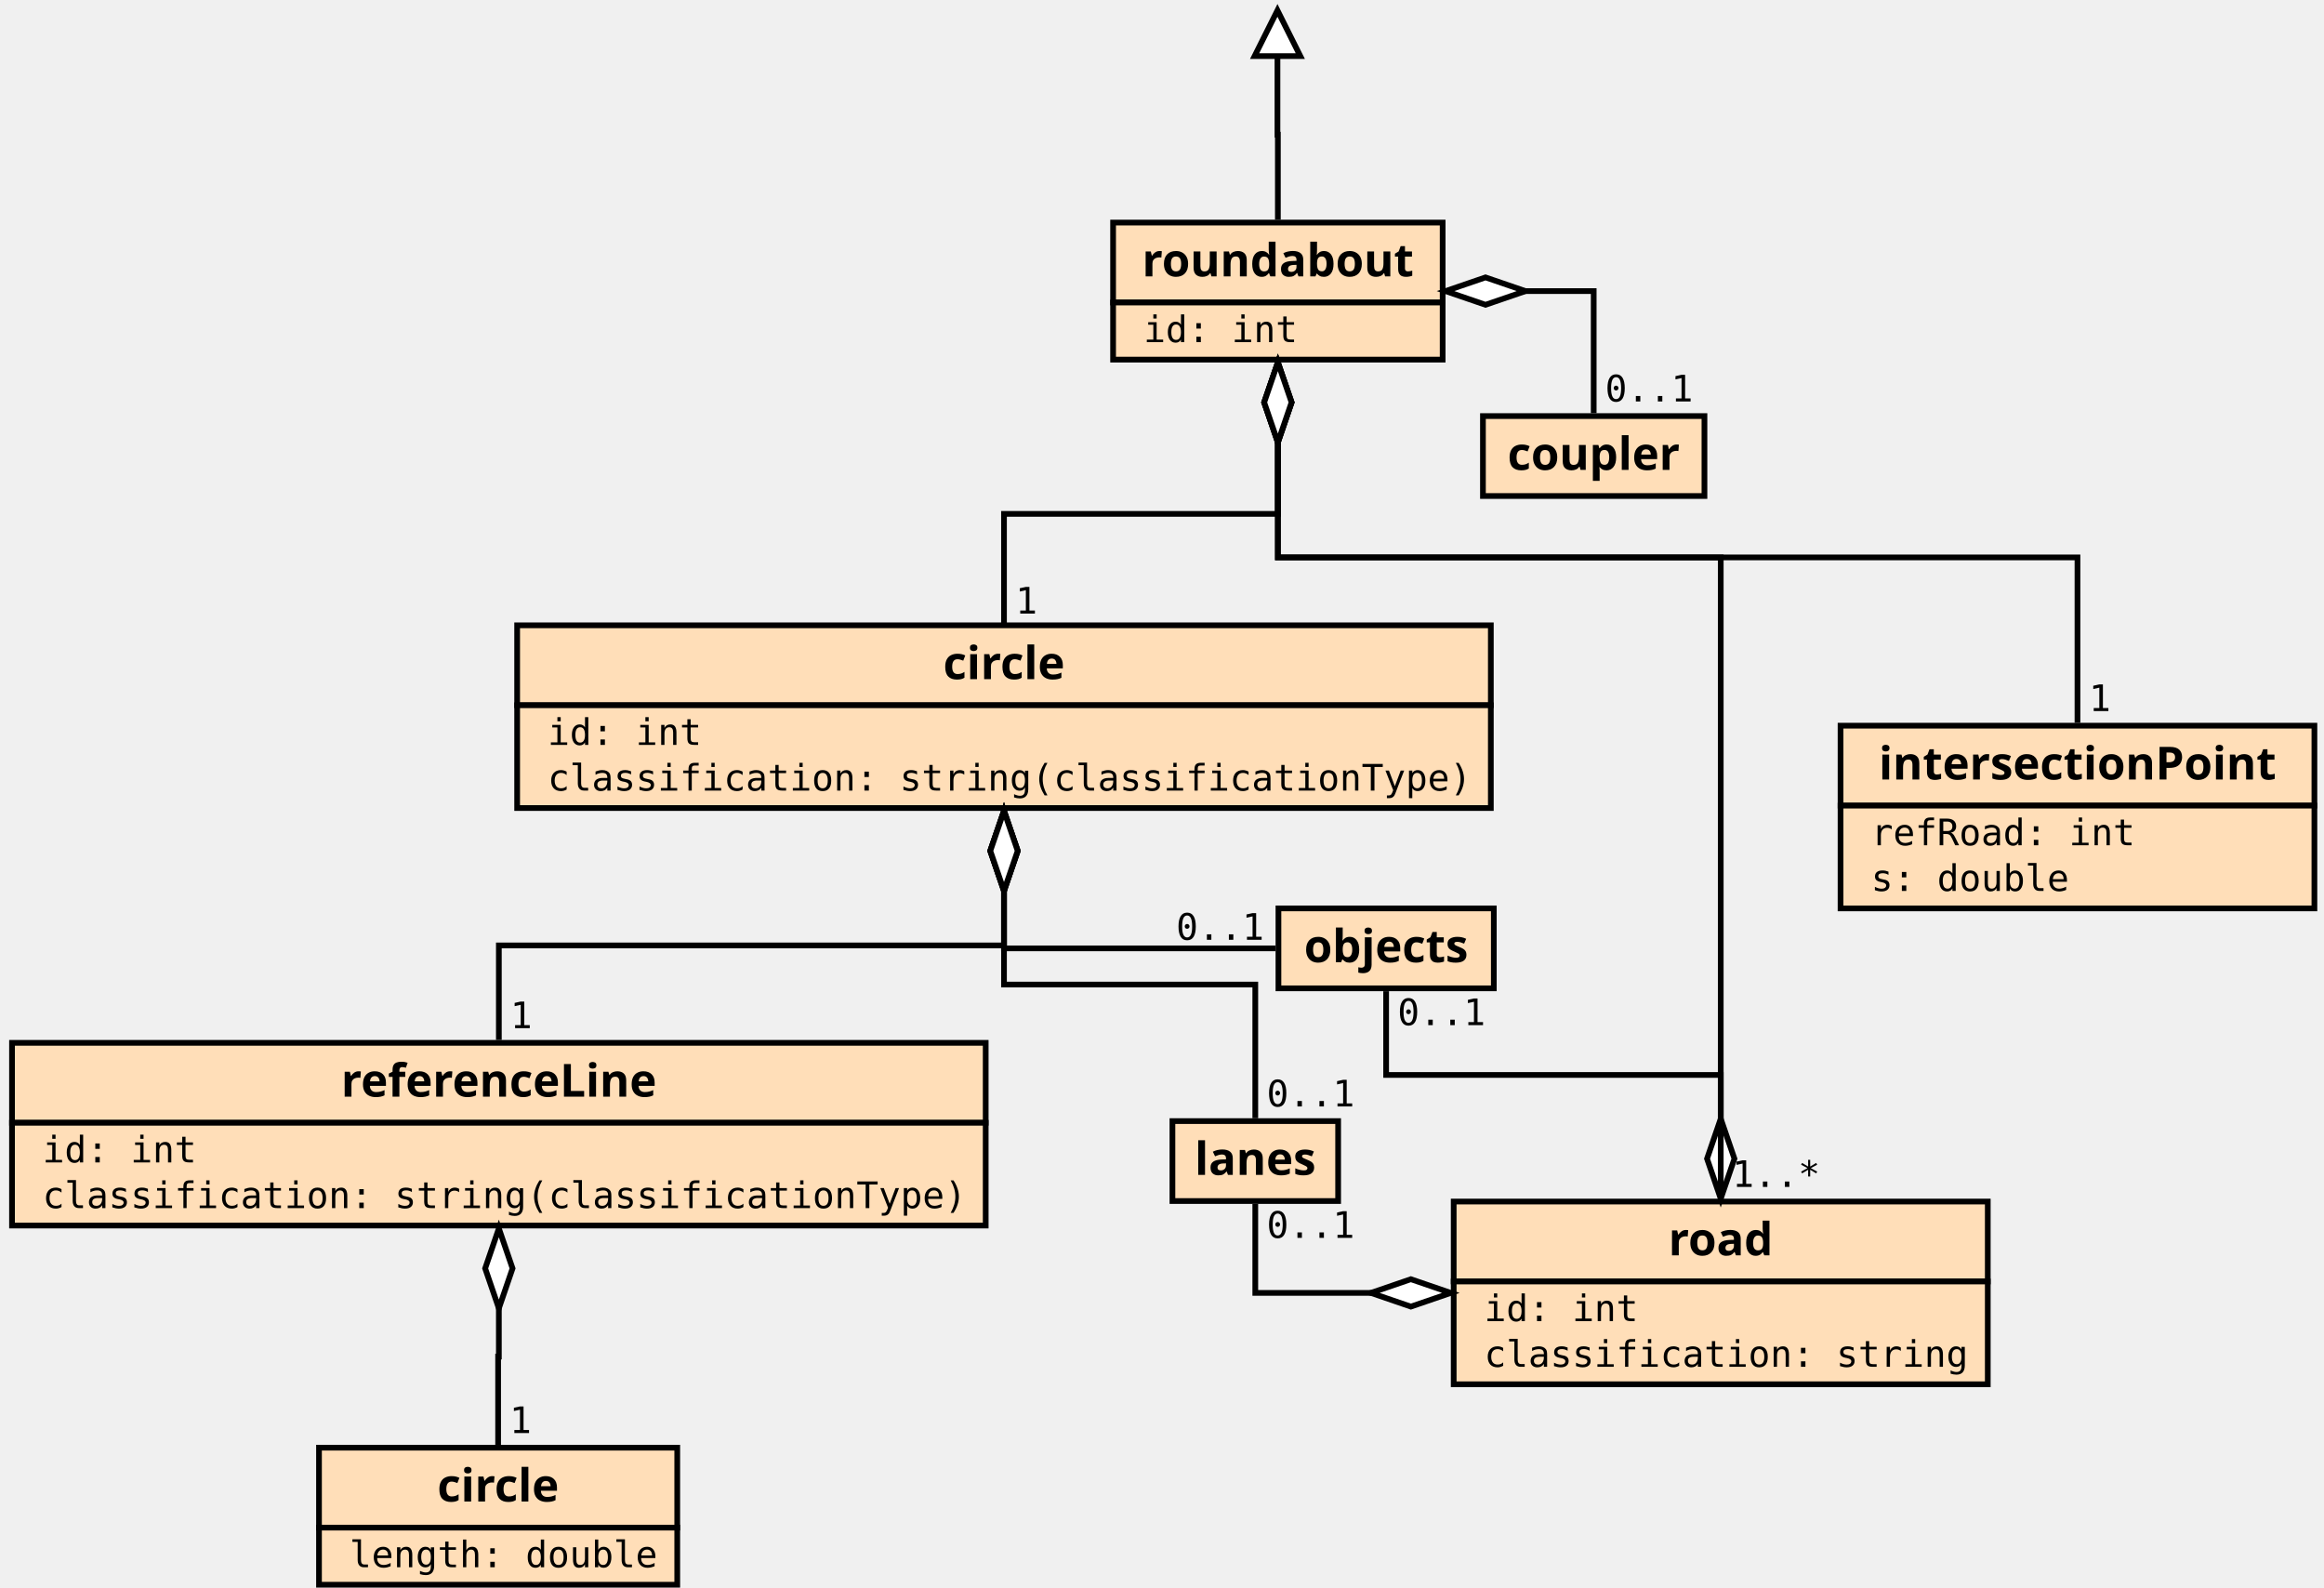
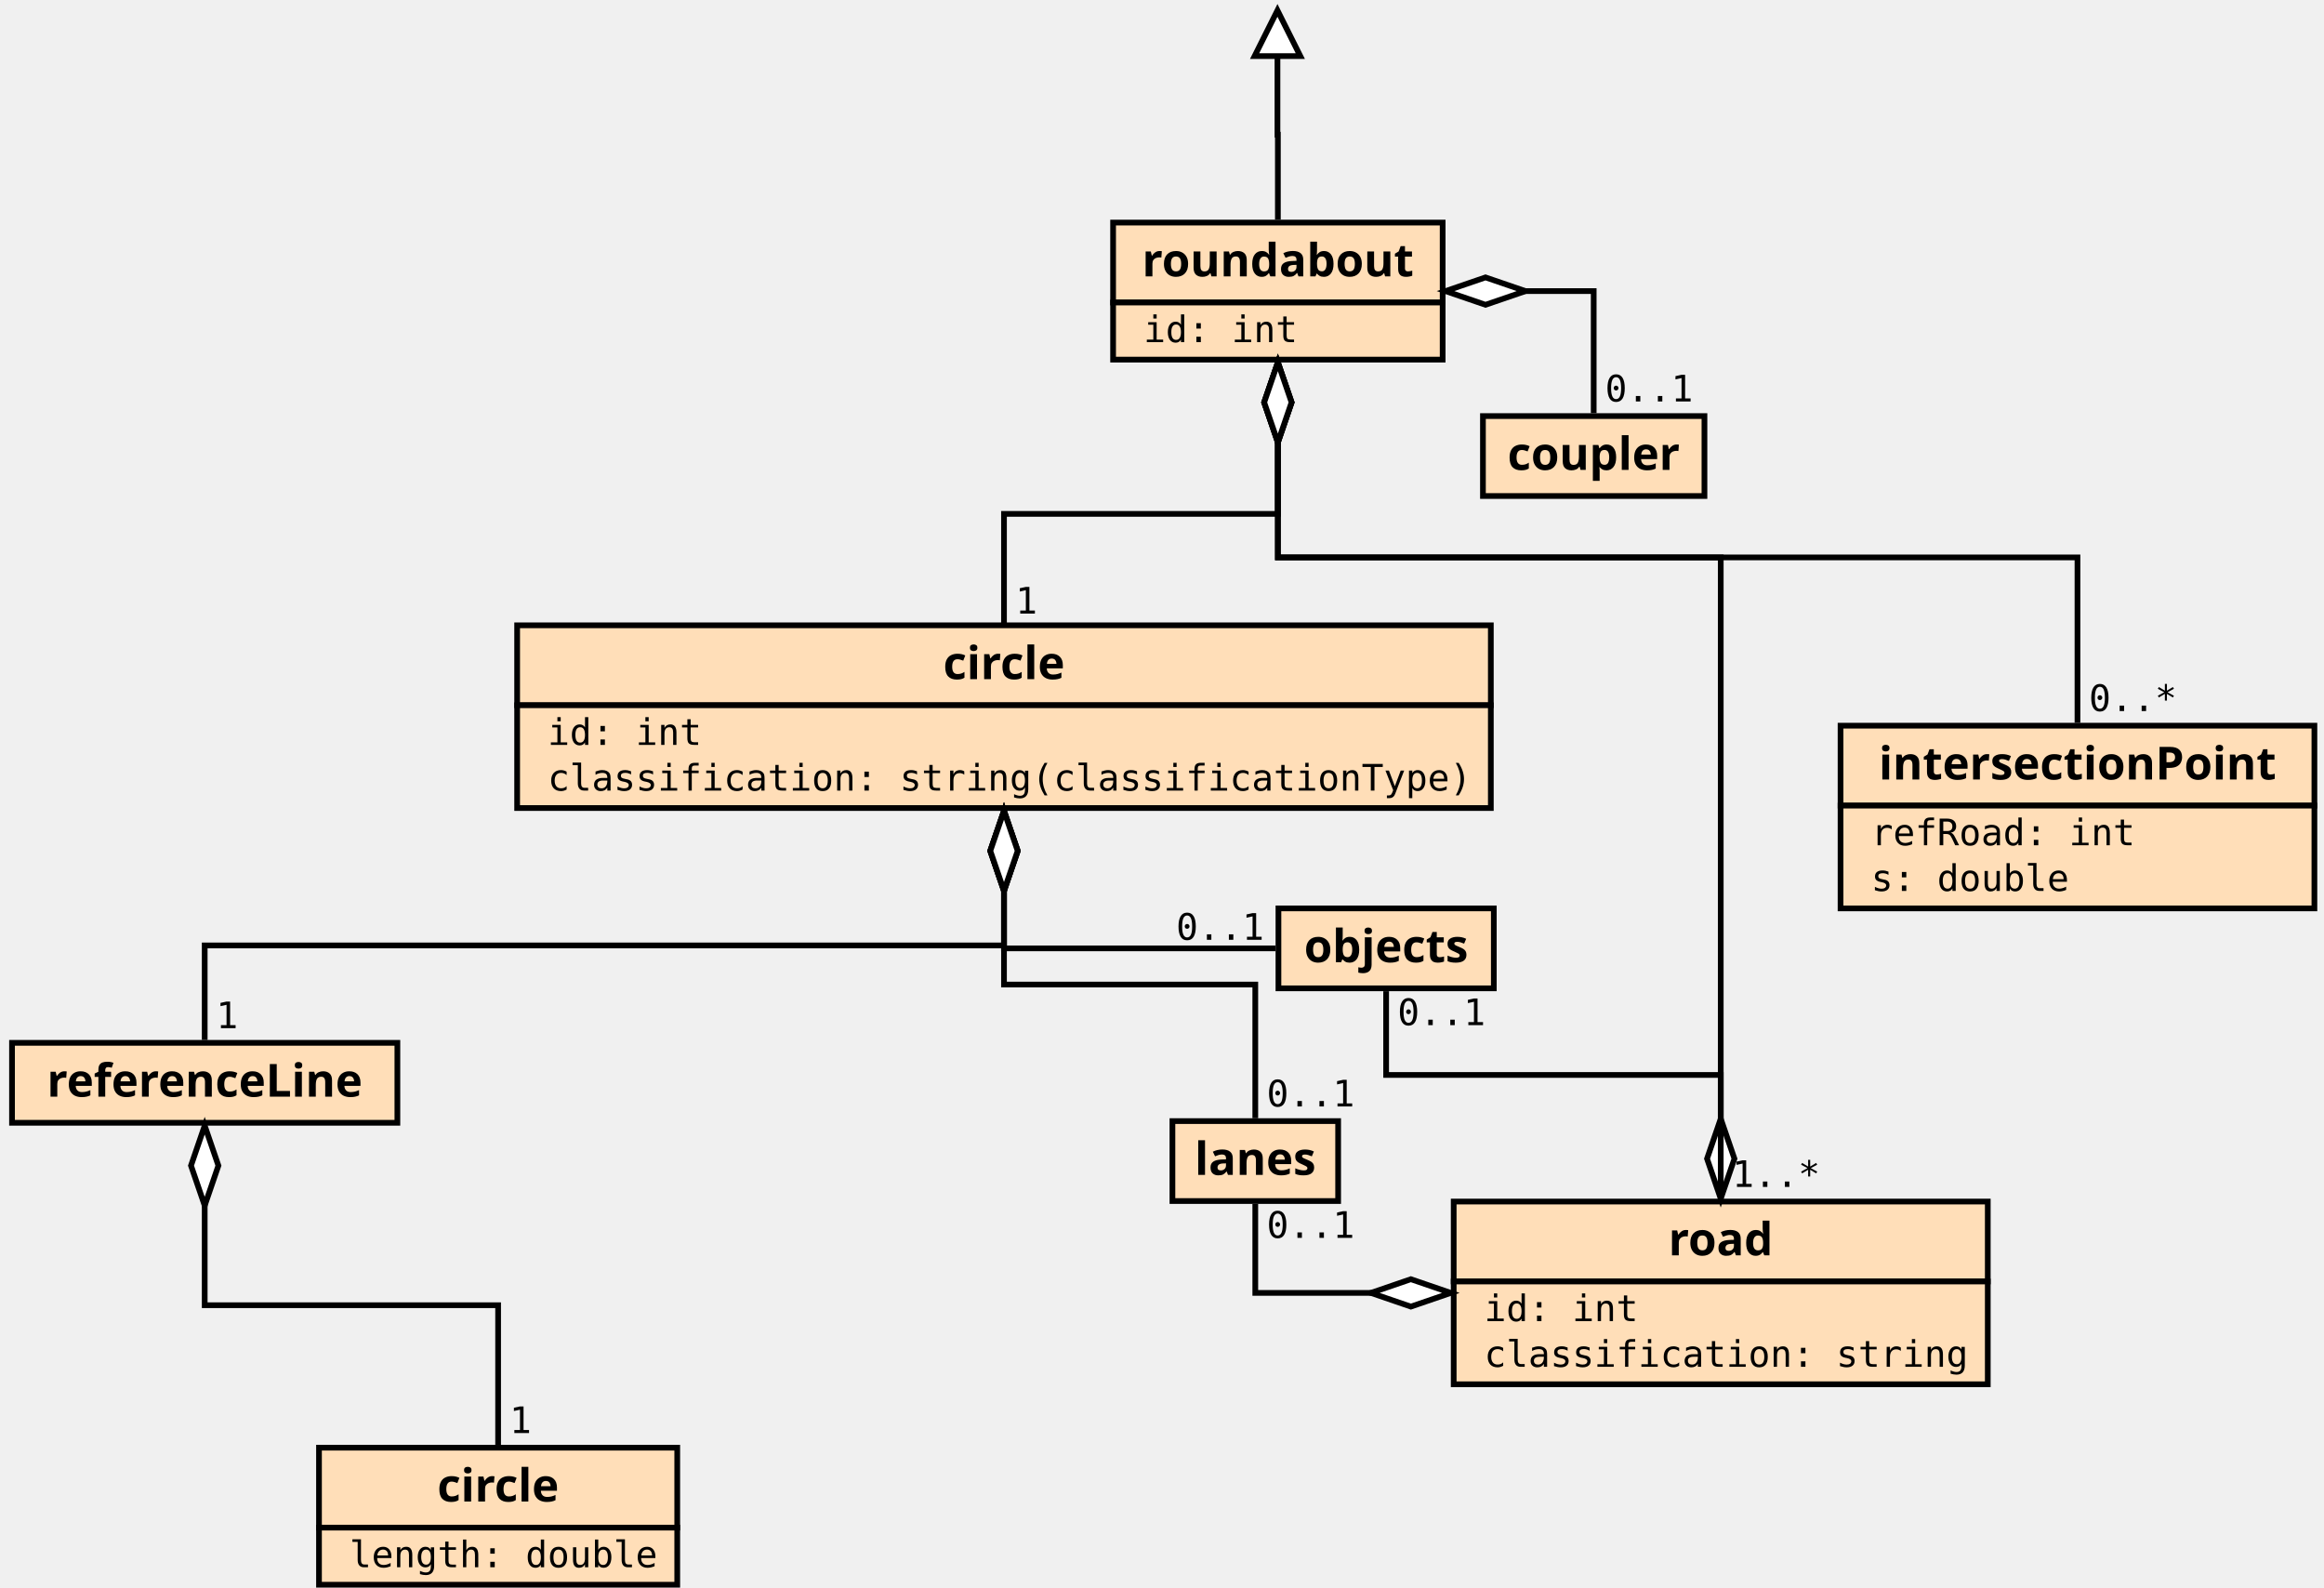
<svg xmlns="http://www.w3.org/2000/svg" width="41cm" height="28cm" viewBox="-458 -459 809 556">
  <g id="Background">
    <g>
      <rect style="fill: #ffdeb8; fill-opacity: 1; stroke-opacity: 1; stroke-width: 2; stroke: #000000" x="-70.631" y="-381.04" width="115.45" height="28" />
      <text font-size="16" style="fill: #000000; fill-opacity: 1; stroke: none;text-anchor:middle;font-family:sans-serif;font-style:normal;font-weight:700" x="-12.906" y="-362.188">roundabout</text>
      <rect style="fill: #ffdeb8; fill-opacity: 1; stroke-opacity: 1; stroke-width: 2; stroke: #000000" x="-70.631" y="-353.04" width="115.45" height="20" />
      <text xml:space="preserve" font-size="12.8" style="fill: #000000; fill-opacity: 1; stroke: none;text-anchor:start;font-family:monospace;font-style:normal;font-weight:normal" x="-67.631" y="-339.159"> id: int</text>
    </g>
    <g>
      <rect style="fill: #ffdeb8; fill-opacity: 1; stroke-opacity: 1; stroke-width: 2; stroke: #000000" x="48.687" y="-38.139" width="187.1" height="28" />
-       <text font-size="16" style="fill: #000000; fill-opacity: 1; stroke: none;text-anchor:middle;font-family:sans-serif;font-style:normal;font-weight:700" x="142.237" y="-19.288">road</text>
+       <text font-size="16" style="fill: #000000; fill-opacity: 1; stroke: none;text-anchor:middle;font-family:sans-serif;font-style:normal;font-weight:700" x="142.237" y="-19.287">road</text>
      <rect style="fill: #ffdeb8; fill-opacity: 1; stroke-opacity: 1; stroke-width: 2; stroke: #000000" x="48.687" y="-10.139" width="187.1" height="36" />
      <text xml:space="preserve" font-size="12.8" style="fill: #000000; fill-opacity: 1; stroke: none;text-anchor:start;font-family:monospace;font-style:normal;font-weight:normal" x="51.687" y="3.742"> id: int</text>
      <text xml:space="preserve" font-size="12.8" style="fill: #000000; fill-opacity: 1; stroke: none;text-anchor:start;font-family:monospace;font-style:normal;font-weight:normal" x="51.687" y="19.742"> classification: string</text>
    </g>
    <g>
-       <polyline style="fill: none; stroke-opacity: 1; stroke-width: 2; stroke: #000000" points="-13.052,-439.361 -13.052,-411.821 -12.906,-411.821 -12.906,-382.046 " />
-       <polygon style="fill: #ffffff; fill-opacity: 1; stroke-opacity: 1; stroke-width: 2; stroke: #000000" fill-rule="evenodd" points="-5.052,-439.361 -13.052,-455.361 -21.052,-439.361 " />
+       <polyline style="fill: none; stroke-opacity: 1; stroke-width: 2; stroke: #000000" points="-13.052,-439.36 -13.052,-411.821 -12.906,-411.821 -12.906,-382.046 " />
+       <polygon style="fill: #ffffff; fill-opacity: 1; stroke-opacity: 1; stroke-width: 2; stroke: #000000" fill-rule="evenodd" points="-5.052,-439.36 -13.052,-455.36 -21.052,-439.36 " />
    </g>
    <g>
-       <rect style="fill: #ffdeb8; fill-opacity: 1; stroke-opacity: 1; stroke-width: 2; stroke: #000000" x="184.209" y="-204.819" width="166" height="28" />
+       <rect style="fill: #ffdeb8; fill-opacity: 1; stroke-opacity: 1; stroke-width: 2; stroke: #000000" x="184.209" y="-204.82" width="166" height="28" />
      <text font-size="16" style="fill: #000000; fill-opacity: 1; stroke: none;text-anchor:middle;font-family:sans-serif;font-style:normal;font-weight:700" x="267.209" y="-185.968">intersectionPoint</text>
-       <rect style="fill: #ffdeb8; fill-opacity: 1; stroke-opacity: 1; stroke-width: 2; stroke: #000000" x="184.209" y="-176.819" width="166" height="36" />
-       <text xml:space="preserve" font-size="12.8" style="fill: #000000; fill-opacity: 1; stroke: none;text-anchor:start;font-family:monospace;font-style:normal;font-weight:normal" x="187.209" y="-162.938"> refRoad: int</text>
-       <text xml:space="preserve" font-size="12.8" style="fill: #000000; fill-opacity: 1; stroke: none;text-anchor:start;font-family:monospace;font-style:normal;font-weight:normal" x="187.209" y="-146.938"> s: double</text>
+       <rect style="fill: #ffdeb8; fill-opacity: 1; stroke-opacity: 1; stroke-width: 2; stroke: #000000" x="184.209" y="-176.82" width="166" height="36" />
+       <text xml:space="preserve" font-size="12.8" style="fill: #000000; fill-opacity: 1; stroke: none;text-anchor:start;font-family:monospace;font-style:normal;font-weight:normal" x="187.209" y="-162.939"> refRoad: int</text>
+       <text xml:space="preserve" font-size="12.8" style="fill: #000000; fill-opacity: 1; stroke: none;text-anchor:start;font-family:monospace;font-style:normal;font-weight:normal" x="187.209" y="-146.939"> s: double</text>
    </g>
    <g>
      <rect style="fill: #ffdeb8; fill-opacity: 1; stroke-opacity: 1; stroke-width: 2; stroke: #000000" x="-12.708" y="-140.82" width="75.45" height="28" />
      <text font-size="16" style="fill: #000000; fill-opacity: 1; stroke: none;text-anchor:middle;font-family:sans-serif;font-style:normal;font-weight:700" x="25.017" y="-121.968">objects</text>
    </g>
    <g>
      <rect style="fill: #ffdeb8; fill-opacity: 1; stroke-opacity: 1; stroke-width: 2; stroke: #000000" x="-49.846" y="-66.318" width="58.05" height="28" />
      <text font-size="16" style="fill: #000000; fill-opacity: 1; stroke: none;text-anchor:middle;font-family:sans-serif;font-style:normal;font-weight:700" x="-20.821" y="-47.466">lanes</text>
    </g>
    <g>
      <polyline style="fill: none; stroke-opacity: 1; stroke-width: 2; stroke: #000000" points="22.51,-6.139 -20.821,-6.139 -20.821,-37.31 " />
      <polygon style="fill: #ffffff; fill-opacity: 1; stroke-opacity: 1; stroke-width: 2; stroke: #000000" fill-rule="evenodd" points="47.681,-6.139 33.681,-1.339 19.681,-6.139 33.681,-10.939 " />
      <text font-size="12.8" style="fill: #000000; fill-opacity: 1; stroke: none;text-anchor:middle;font-family:monospace;font-style:normal;font-weight:normal" x="13.43" y="-9.158" />
      <text font-size="12.8" style="fill: #000000; fill-opacity: 1; stroke: none;text-anchor:end;font-family:monospace;font-style:normal;font-weight:normal" x="15.681" y="-9.158" />
      <text font-size="12.8" style="fill: #000000; fill-opacity: 1; stroke: none;text-anchor:start;font-family:monospace;font-style:normal;font-weight:normal" x="-16.821" y="-25.429">0..1</text>
    </g>
    <g>
      <polyline style="fill: none; stroke-opacity: 1; stroke-width: 2; stroke: #000000" points="142.237,-64.319 142.237,-82.48 25.017,-82.48 25.017,-111.812 " />
      <polygon style="fill: #ffffff; fill-opacity: 1; stroke-opacity: 1; stroke-width: 2; stroke: #000000" fill-rule="evenodd" points="142.237,-39.147 137.437,-53.147 142.237,-67.147 147.037,-53.147 " />
      <text font-size="12.8" style="fill: #000000; fill-opacity: 1; stroke: none;text-anchor:middle;font-family:monospace;font-style:normal;font-weight:normal" x="83.627" y="-85.499" />
      <text font-size="12.8" style="fill: #000000; fill-opacity: 1; stroke: none;text-anchor:start;font-family:monospace;font-style:normal;font-weight:normal" x="153.237" y="-43.266" />
      <text font-size="12.8" style="fill: #000000; fill-opacity: 1; stroke: none;text-anchor:start;font-family:monospace;font-style:normal;font-weight:normal" x="29.017" y="-99.931">0..1</text>
    </g>
    <g>
-       <rect style="fill: #ffdeb8; fill-opacity: 1; stroke-opacity: 1; stroke-width: 2; stroke: #000000" x="-279.403" y="-239.974" width="341.1" height="28" />
-       <text font-size="16" style="fill: #000000; fill-opacity: 1; stroke: none;text-anchor:middle;font-family:sans-serif;font-style:normal;font-weight:700" x="-108.853" y="-221.122">circle</text>
-       <rect style="fill: #ffdeb8; fill-opacity: 1; stroke-opacity: 1; stroke-width: 2; stroke: #000000" x="-279.403" y="-211.974" width="341.1" height="36" />
-       <text xml:space="preserve" font-size="12.8" style="fill: #000000; fill-opacity: 1; stroke: none;text-anchor:start;font-family:monospace;font-style:normal;font-weight:normal" x="-276.403" y="-198.093"> id: int</text>
-       <text xml:space="preserve" font-size="12.8" style="fill: #000000; fill-opacity: 1; stroke: none;text-anchor:start;font-family:monospace;font-style:normal;font-weight:normal" x="-276.403" y="-182.093"> classification: string(classificationType)</text>
+       <rect style="fill: #ffdeb8; fill-opacity: 1; stroke-opacity: 1; stroke-width: 2; stroke: #000000" x="-279.404" y="-239.974" width="341.1" height="28" />
+       <text font-size="16" style="fill: #000000; fill-opacity: 1; stroke: none;text-anchor:middle;font-family:sans-serif;font-style:normal;font-weight:700" x="-108.854" y="-221.122">circle</text>
+       <rect style="fill: #ffdeb8; fill-opacity: 1; stroke-opacity: 1; stroke-width: 2; stroke: #000000" x="-279.404" y="-211.974" width="341.1" height="36" />
+       <text xml:space="preserve" font-size="12.8" style="fill: #000000; fill-opacity: 1; stroke: none;text-anchor:start;font-family:monospace;font-style:normal;font-weight:normal" x="-276.404" y="-198.093"> id: int</text>
+       <text xml:space="preserve" font-size="12.8" style="fill: #000000; fill-opacity: 1; stroke: none;text-anchor:start;font-family:monospace;font-style:normal;font-weight:normal" x="-276.404" y="-182.093"> classification: string(classificationType)</text>
    </g>
    <g>
-       <polyline style="fill: none; stroke-opacity: 1; stroke-width: 2; stroke: #000000" points="-12.906,-306.862 -12.906,-279.004 -108.853,-279.004 -108.853,-239.974 " />
+       <polyline style="fill: none; stroke-opacity: 1; stroke-width: 2; stroke: #000000" points="-12.906,-306.862 -12.906,-279.004 -108.854,-279.004 -108.854,-239.974 " />
      <polygon style="fill: #ffffff; fill-opacity: 1; stroke-opacity: 1; stroke-width: 2; stroke: #000000" fill-rule="evenodd" points="-12.906,-332.034 -8.106,-318.034 -12.906,-304.034 -17.706,-318.034 " />
-       <text font-size="12.8" style="fill: #000000; fill-opacity: 1; stroke: none;text-anchor:middle;font-family:monospace;font-style:normal;font-weight:normal" x="-60.879" y="-282.023" />
-       <text font-size="12.8" style="fill: #000000; fill-opacity: 1; stroke: none;text-anchor:start;font-family:monospace;font-style:normal;font-weight:normal" x="-1.906" y="-320.152" />
-       <text font-size="12.8" style="fill: #000000; fill-opacity: 1; stroke: none;text-anchor:start;font-family:monospace;font-style:normal;font-weight:normal" x="-104.853" y="-244.093">1</text>
+       <text font-size="12.8" style="fill: #000000; fill-opacity: 1; stroke: none;text-anchor:middle;font-family:monospace;font-style:normal;font-weight:normal" x="-60.88" y="-282.023" />
+       <text font-size="12.8" style="fill: #000000; fill-opacity: 1; stroke: none;text-anchor:start;font-family:monospace;font-style:normal;font-weight:normal" x="-1.906" y="-320.153" />
+       <text font-size="12.8" style="fill: #000000; fill-opacity: 1; stroke: none;text-anchor:start;font-family:monospace;font-style:normal;font-weight:normal" x="-104.854" y="-244.093">1</text>
    </g>
    <g>
      <polyline style="fill: none; stroke-opacity: 1; stroke-width: 2; stroke: #000000" points="-12.906,-306.886 -12.906,-263.76 142.237,-263.76 142.237,-39.136 " />
-       <polygon style="fill: #ffffff; fill-opacity: 1; stroke-opacity: 1; stroke-width: 2; stroke: #000000" fill-rule="evenodd" points="-12.906,-332.057 -8.106,-318.057 -12.906,-304.057 -17.706,-318.057 " />
+       <polygon style="fill: #ffffff; fill-opacity: 1; stroke-opacity: 1; stroke-width: 2; stroke: #000000" fill-rule="evenodd" points="-12.906,-332.058 -8.106,-318.058 -12.906,-304.058 -17.706,-318.058 " />
      <text font-size="12.8" style="fill: #000000; fill-opacity: 1; stroke: none;text-anchor:middle;font-family:monospace;font-style:normal;font-weight:normal" x="64.666" y="-266.779" />
      <text font-size="12.8" style="fill: #000000; fill-opacity: 1; stroke: none;text-anchor:start;font-family:monospace;font-style:normal;font-weight:normal" x="-1.906" y="-320.176" />
-       <text font-size="12.8" style="fill: #000000; fill-opacity: 1; stroke: none;text-anchor:start;font-family:monospace;font-style:normal;font-weight:normal" x="146.237" y="-43.255">1..*</text>
+       <text font-size="12.8" style="fill: #000000; fill-opacity: 1; stroke: none;text-anchor:start;font-family:monospace;font-style:normal;font-weight:normal" x="146.237" y="-43.254">1..*</text>
    </g>
    <g>
-       <polyline style="fill: none; stroke-opacity: 1; stroke-width: 2; stroke: #000000" points="-12.906,-306.886 -12.906,-263.76 267.209,-263.76 267.209,-205.823 " />
-       <polygon style="fill: #ffffff; fill-opacity: 1; stroke-opacity: 1; stroke-width: 2; stroke: #000000" fill-rule="evenodd" points="-12.906,-332.057 -8.106,-318.057 -12.906,-304.057 -17.706,-318.057 " />
+       <polyline style="fill: none; stroke-opacity: 1; stroke-width: 2; stroke: #000000" points="-12.906,-306.886 -12.906,-263.76 267.21,-263.76 267.209,-205.823 " />
+       <polygon style="fill: #ffffff; fill-opacity: 1; stroke-opacity: 1; stroke-width: 2; stroke: #000000" fill-rule="evenodd" points="-12.906,-332.058 -8.106,-318.058 -12.906,-304.058 -17.706,-318.058 " />
      <text font-size="12.8" style="fill: #000000; fill-opacity: 1; stroke: none;text-anchor:middle;font-family:monospace;font-style:normal;font-weight:normal" x="127.152" y="-266.779" />
      <text font-size="12.8" style="fill: #000000; fill-opacity: 1; stroke: none;text-anchor:start;font-family:monospace;font-style:normal;font-weight:normal" x="-1.906" y="-320.176" />
-       <text font-size="12.8" style="fill: #000000; fill-opacity: 1; stroke: none;text-anchor:start;font-family:monospace;font-style:normal;font-weight:normal" x="271.209" y="-209.942">1</text>
+       <text font-size="12.8" style="fill: #000000; fill-opacity: 1; stroke: none;text-anchor:start;font-family:monospace;font-style:normal;font-weight:normal" x="271.209" y="-209.942">0..*</text>
    </g>
    <g>
-       <rect style="fill: #ffdeb8; fill-opacity: 1; stroke-opacity: 1; stroke-width: 2; stroke: #000000" x="58.933" y="-313.265" width="77.6" height="28" />
-       <text font-size="16" style="fill: #000000; fill-opacity: 1; stroke: none;text-anchor:middle;font-family:sans-serif;font-style:normal;font-weight:700" x="97.733" y="-294.413">coupler</text>
+       <rect style="fill: #ffdeb8; fill-opacity: 1; stroke-opacity: 1; stroke-width: 2; stroke: #000000" x="58.933" y="-313.264" width="77.6" height="28" />
+       <text font-size="16" style="fill: #000000; fill-opacity: 1; stroke: none;text-anchor:middle;font-family:sans-serif;font-style:normal;font-weight:700" x="97.733" y="-294.412">coupler</text>
    </g>
    <g>
-       <polyline style="fill: none; stroke-opacity: 1; stroke-width: 2; stroke: #000000" points="70.998,-357.04 97.733,-357.04 97.733,-314.272 " />
+       <polyline style="fill: none; stroke-opacity: 1; stroke-width: 2; stroke: #000000" points="70.998,-357.04 97.733,-357.04 97.733,-314.271 " />
      <polygon style="fill: #ffffff; fill-opacity: 1; stroke-opacity: 1; stroke-width: 2; stroke: #000000" fill-rule="evenodd" points="45.827,-357.04 59.827,-361.84 73.827,-357.04 59.827,-352.24 " />
      <text font-size="12.8" style="fill: #000000; fill-opacity: 1; stroke: none;text-anchor:middle;font-family:monospace;font-style:normal;font-weight:normal" x="71.78" y="-360.059" />
      <text font-size="12.8" style="fill: #000000; fill-opacity: 1; stroke: none;text-anchor:start;font-family:monospace;font-style:normal;font-weight:normal" x="77.827" y="-360.059" />
-       <text font-size="12.8" style="fill: #000000; fill-opacity: 1; stroke: none;text-anchor:start;font-family:monospace;font-style:normal;font-weight:normal" x="101.733" y="-318.391">0..1</text>
+       <text font-size="12.8" style="fill: #000000; fill-opacity: 1; stroke: none;text-anchor:start;font-family:monospace;font-style:normal;font-weight:normal" x="101.733" y="-318.39">0..1</text>
    </g>
    <g>
-       <polyline style="fill: none; stroke-opacity: 1; stroke-width: 2; stroke: #000000" points="-108.853,-149.794 -108.853,-126.82 -13.718,-126.82 " />
-       <polygon style="fill: #ffffff; fill-opacity: 1; stroke-opacity: 1; stroke-width: 2; stroke: #000000" fill-rule="evenodd" points="-108.853,-174.966 -104.053,-160.966 -108.853,-146.966 -113.653,-160.966 " />
-       <text font-size="12.8" style="fill: #000000; fill-opacity: 1; stroke: none;text-anchor:middle;font-family:monospace;font-style:normal;font-weight:normal" x="-61.285" y="-129.839" />
-       <text font-size="12.8" style="fill: #000000; fill-opacity: 1; stroke: none;text-anchor:start;font-family:monospace;font-style:normal;font-weight:normal" x="-97.853" y="-163.085" />
+       <polyline style="fill: none; stroke-opacity: 1; stroke-width: 2; stroke: #000000" points="-108.854,-149.794 -108.854,-126.82 -13.718,-126.82 " />
+       <polygon style="fill: #ffffff; fill-opacity: 1; stroke-opacity: 1; stroke-width: 2; stroke: #000000" fill-rule="evenodd" points="-108.854,-174.966 -104.054,-160.966 -108.854,-146.966 -113.654,-160.966 " />
+       <text font-size="12.8" style="fill: #000000; fill-opacity: 1; stroke: none;text-anchor:middle;font-family:monospace;font-style:normal;font-weight:normal" x="-61.286" y="-129.839" />
+       <text font-size="12.8" style="fill: #000000; fill-opacity: 1; stroke: none;text-anchor:start;font-family:monospace;font-style:normal;font-weight:normal" x="-97.854" y="-163.085" />
      <text font-size="12.8" style="fill: #000000; fill-opacity: 1; stroke: none;text-anchor:end;font-family:monospace;font-style:normal;font-weight:normal" x="-17.718" y="-129.839">0..1</text>
    </g>
    <g>
-       <polyline style="fill: none; stroke-opacity: 1; stroke-width: 2; stroke: #000000" points="-108.853,-149.794 -108.853,-114.146 -20.821,-114.146 -20.821,-67.325 " />
-       <polygon style="fill: #ffffff; fill-opacity: 1; stroke-opacity: 1; stroke-width: 2; stroke: #000000" fill-rule="evenodd" points="-108.853,-174.966 -104.053,-160.966 -108.853,-146.966 -113.653,-160.966 " />
+       <polyline style="fill: none; stroke-opacity: 1; stroke-width: 2; stroke: #000000" points="-108.854,-149.794 -108.854,-114.146 -20.821,-114.146 -20.821,-67.325 " />
+       <polygon style="fill: #ffffff; fill-opacity: 1; stroke-opacity: 1; stroke-width: 2; stroke: #000000" fill-rule="evenodd" points="-108.854,-174.966 -104.054,-160.966 -108.854,-146.966 -113.654,-160.966 " />
      <text font-size="12.8" style="fill: #000000; fill-opacity: 1; stroke: none;text-anchor:middle;font-family:monospace;font-style:normal;font-weight:normal" x="-64.837" y="-117.164" />
-       <text font-size="12.8" style="fill: #000000; fill-opacity: 1; stroke: none;text-anchor:start;font-family:monospace;font-style:normal;font-weight:normal" x="-97.853" y="-163.085" />
+       <text font-size="12.8" style="fill: #000000; fill-opacity: 1; stroke: none;text-anchor:start;font-family:monospace;font-style:normal;font-weight:normal" x="-97.854" y="-163.085" />
      <text font-size="12.8" style="fill: #000000; fill-opacity: 1; stroke: none;text-anchor:start;font-family:monospace;font-style:normal;font-weight:normal" x="-16.821" y="-71.444">0..1</text>
    </g>
    <g>
-       <rect style="fill: #ffdeb8; fill-opacity: 1; stroke-opacity: 1; stroke-width: 2; stroke: #000000" x="-456.362" y="-93.73" width="341.1" height="28" />
-       <text font-size="16" style="fill: #000000; fill-opacity: 1; stroke: none;text-anchor:middle;font-family:sans-serif;font-style:normal;font-weight:700" x="-285.812" y="-74.878">referenceLine</text>
-       <rect style="fill: #ffdeb8; fill-opacity: 1; stroke-opacity: 1; stroke-width: 2; stroke: #000000" x="-456.362" y="-65.73" width="341.1" height="36" />
-       <text xml:space="preserve" font-size="12.8" style="fill: #000000; fill-opacity: 1; stroke: none;text-anchor:start;font-family:monospace;font-style:normal;font-weight:normal" x="-453.362" y="-51.848"> id: int</text>
-       <text xml:space="preserve" font-size="12.8" style="fill: #000000; fill-opacity: 1; stroke: none;text-anchor:start;font-family:monospace;font-style:normal;font-weight:normal" x="-453.362" y="-35.848"> classification: string(classificationType)</text>
+       <rect style="fill: #ffdeb8; fill-opacity: 1; stroke-opacity: 1; stroke-width: 2; stroke: #000000" x="-456.362" y="-93.73" width="135" height="28" />
+       <text font-size="16" style="fill: #000000; fill-opacity: 1; stroke: none;text-anchor:middle;font-family:sans-serif;font-style:normal;font-weight:700" x="-388.862" y="-74.878">referenceLine</text>
    </g>
    <g>
-       <polyline style="fill: none; stroke-opacity: 1; stroke-width: 2; stroke: #000000" points="-108.853,-149.794 -108.853,-127.852 -285.812,-127.852 -285.812,-94.738 " />
-       <polygon style="fill: #ffffff; fill-opacity: 1; stroke-opacity: 1; stroke-width: 2; stroke: #000000" fill-rule="evenodd" points="-108.853,-174.966 -104.053,-160.966 -108.853,-146.966 -113.653,-160.966 " />
-       <text font-size="12.8" style="fill: #000000; fill-opacity: 1; stroke: none;text-anchor:middle;font-family:monospace;font-style:normal;font-weight:normal" x="-197.333" y="-130.87" />
-       <text font-size="12.8" style="fill: #000000; fill-opacity: 1; stroke: none;text-anchor:start;font-family:monospace;font-style:normal;font-weight:normal" x="-97.853" y="-163.085" />
-       <text font-size="12.8" style="fill: #000000; fill-opacity: 1; stroke: none;text-anchor:start;font-family:monospace;font-style:normal;font-weight:normal" x="-281.812" y="-98.856">1</text>
+       <polyline style="fill: none; stroke-opacity: 1; stroke-width: 2; stroke: #000000" points="-108.854,-149.794 -108.854,-127.851 -388.862,-127.851 -388.862,-94.737 " />
+       <polygon style="fill: #ffffff; fill-opacity: 1; stroke-opacity: 1; stroke-width: 2; stroke: #000000" fill-rule="evenodd" points="-108.854,-174.966 -104.054,-160.966 -108.854,-146.966 -113.654,-160.966 " />
+       <text font-size="12.8" style="fill: #000000; fill-opacity: 1; stroke: none;text-anchor:middle;font-family:monospace;font-style:normal;font-weight:normal" x="-248.858" y="-130.87" />
+       <text font-size="12.8" style="fill: #000000; fill-opacity: 1; stroke: none;text-anchor:start;font-family:monospace;font-style:normal;font-weight:normal" x="-97.854" y="-163.085" />
+       <text font-size="12.8" style="fill: #000000; fill-opacity: 1; stroke: none;text-anchor:start;font-family:monospace;font-style:normal;font-weight:normal" x="-384.862" y="-98.856">1</text>
    </g>
    <g>
-       <rect style="fill: #ffdeb8; fill-opacity: 1; stroke-opacity: 1; stroke-width: 2; stroke: #000000" x="-348.819" y="48.075" width="125.5" height="28" />
-       <text font-size="16" style="fill: #000000; fill-opacity: 1; stroke: none;text-anchor:middle;font-family:sans-serif;font-style:normal;font-weight:700" x="-286.069" y="66.926">circle</text>
-       <rect style="fill: #ffdeb8; fill-opacity: 1; stroke-opacity: 1; stroke-width: 2; stroke: #000000" x="-348.819" y="76.075" width="125.5" height="20" />
-       <text xml:space="preserve" font-size="12.8" style="fill: #000000; fill-opacity: 1; stroke: none;text-anchor:start;font-family:monospace;font-style:normal;font-weight:normal" x="-345.819" y="89.956"> length: double</text>
+       <rect style="fill: #ffdeb8; fill-opacity: 1; stroke-opacity: 1; stroke-width: 2; stroke: #000000" x="-348.82" y="48.075" width="125.5" height="28" />
+       <text font-size="16" style="fill: #000000; fill-opacity: 1; stroke: none;text-anchor:middle;font-family:sans-serif;font-style:normal;font-weight:700" x="-286.07" y="66.926">circle</text>
+       <rect style="fill: #ffdeb8; fill-opacity: 1; stroke-opacity: 1; stroke-width: 2; stroke: #000000" x="-348.82" y="76.075" width="125.5" height="20" />
+       <text xml:space="preserve" font-size="12.8" style="fill: #000000; fill-opacity: 1; stroke: none;text-anchor:start;font-family:monospace;font-style:normal;font-weight:normal" x="-345.82" y="89.956"> length: double</text>
    </g>
    <g>
-       <polyline style="fill: none; stroke-opacity: 1; stroke-width: 2; stroke: #000000" points="-285.812,-3.55 -285.812,16.174 -286.069,16.174 -286.069,47.069 " />
-       <polygon style="fill: #ffffff; fill-opacity: 1; stroke-opacity: 1; stroke-width: 2; stroke: #000000" fill-rule="evenodd" points="-285.812,-28.721 -281.012,-14.722 -285.812,-0.721 -290.612,-14.722 " />
-       <text font-size="12.8" style="fill: #000000; fill-opacity: 1; stroke: none;text-anchor:middle;font-family:monospace;font-style:normal;font-weight:normal" x="-285.941" y="13.155" />
-       <text font-size="12.8" style="fill: #000000; fill-opacity: 1; stroke: none;text-anchor:start;font-family:monospace;font-style:normal;font-weight:normal" x="-274.812" y="-16.84" />
-       <text font-size="12.8" style="fill: #000000; fill-opacity: 1; stroke: none;text-anchor:start;font-family:monospace;font-style:normal;font-weight:normal" x="-282.069" y="42.95">1</text>
+       <polyline style="fill: none; stroke-opacity: 1; stroke-width: 2; stroke: #000000" points="-388.862,-39.551 -388.862,-1.827 -286.07,-1.827 -286.07,47.069 " />
+       <polygon style="fill: #ffffff; fill-opacity: 1; stroke-opacity: 1; stroke-width: 2; stroke: #000000" fill-rule="evenodd" points="-388.862,-64.722 -384.062,-50.722 -388.862,-36.722 -393.662,-50.722 " />
+       <text font-size="12.8" style="fill: #000000; fill-opacity: 1; stroke: none;text-anchor:middle;font-family:monospace;font-style:normal;font-weight:normal" x="-337.466" y="-4.846" />
+       <text font-size="12.8" style="fill: #000000; fill-opacity: 1; stroke: none;text-anchor:start;font-family:monospace;font-style:normal;font-weight:normal" x="-377.862" y="-52.841" />
+       <text font-size="12.8" style="fill: #000000; fill-opacity: 1; stroke: none;text-anchor:start;font-family:monospace;font-style:normal;font-weight:normal" x="-282.07" y="42.95">1</text>
    </g>
  </g>
</svg>
